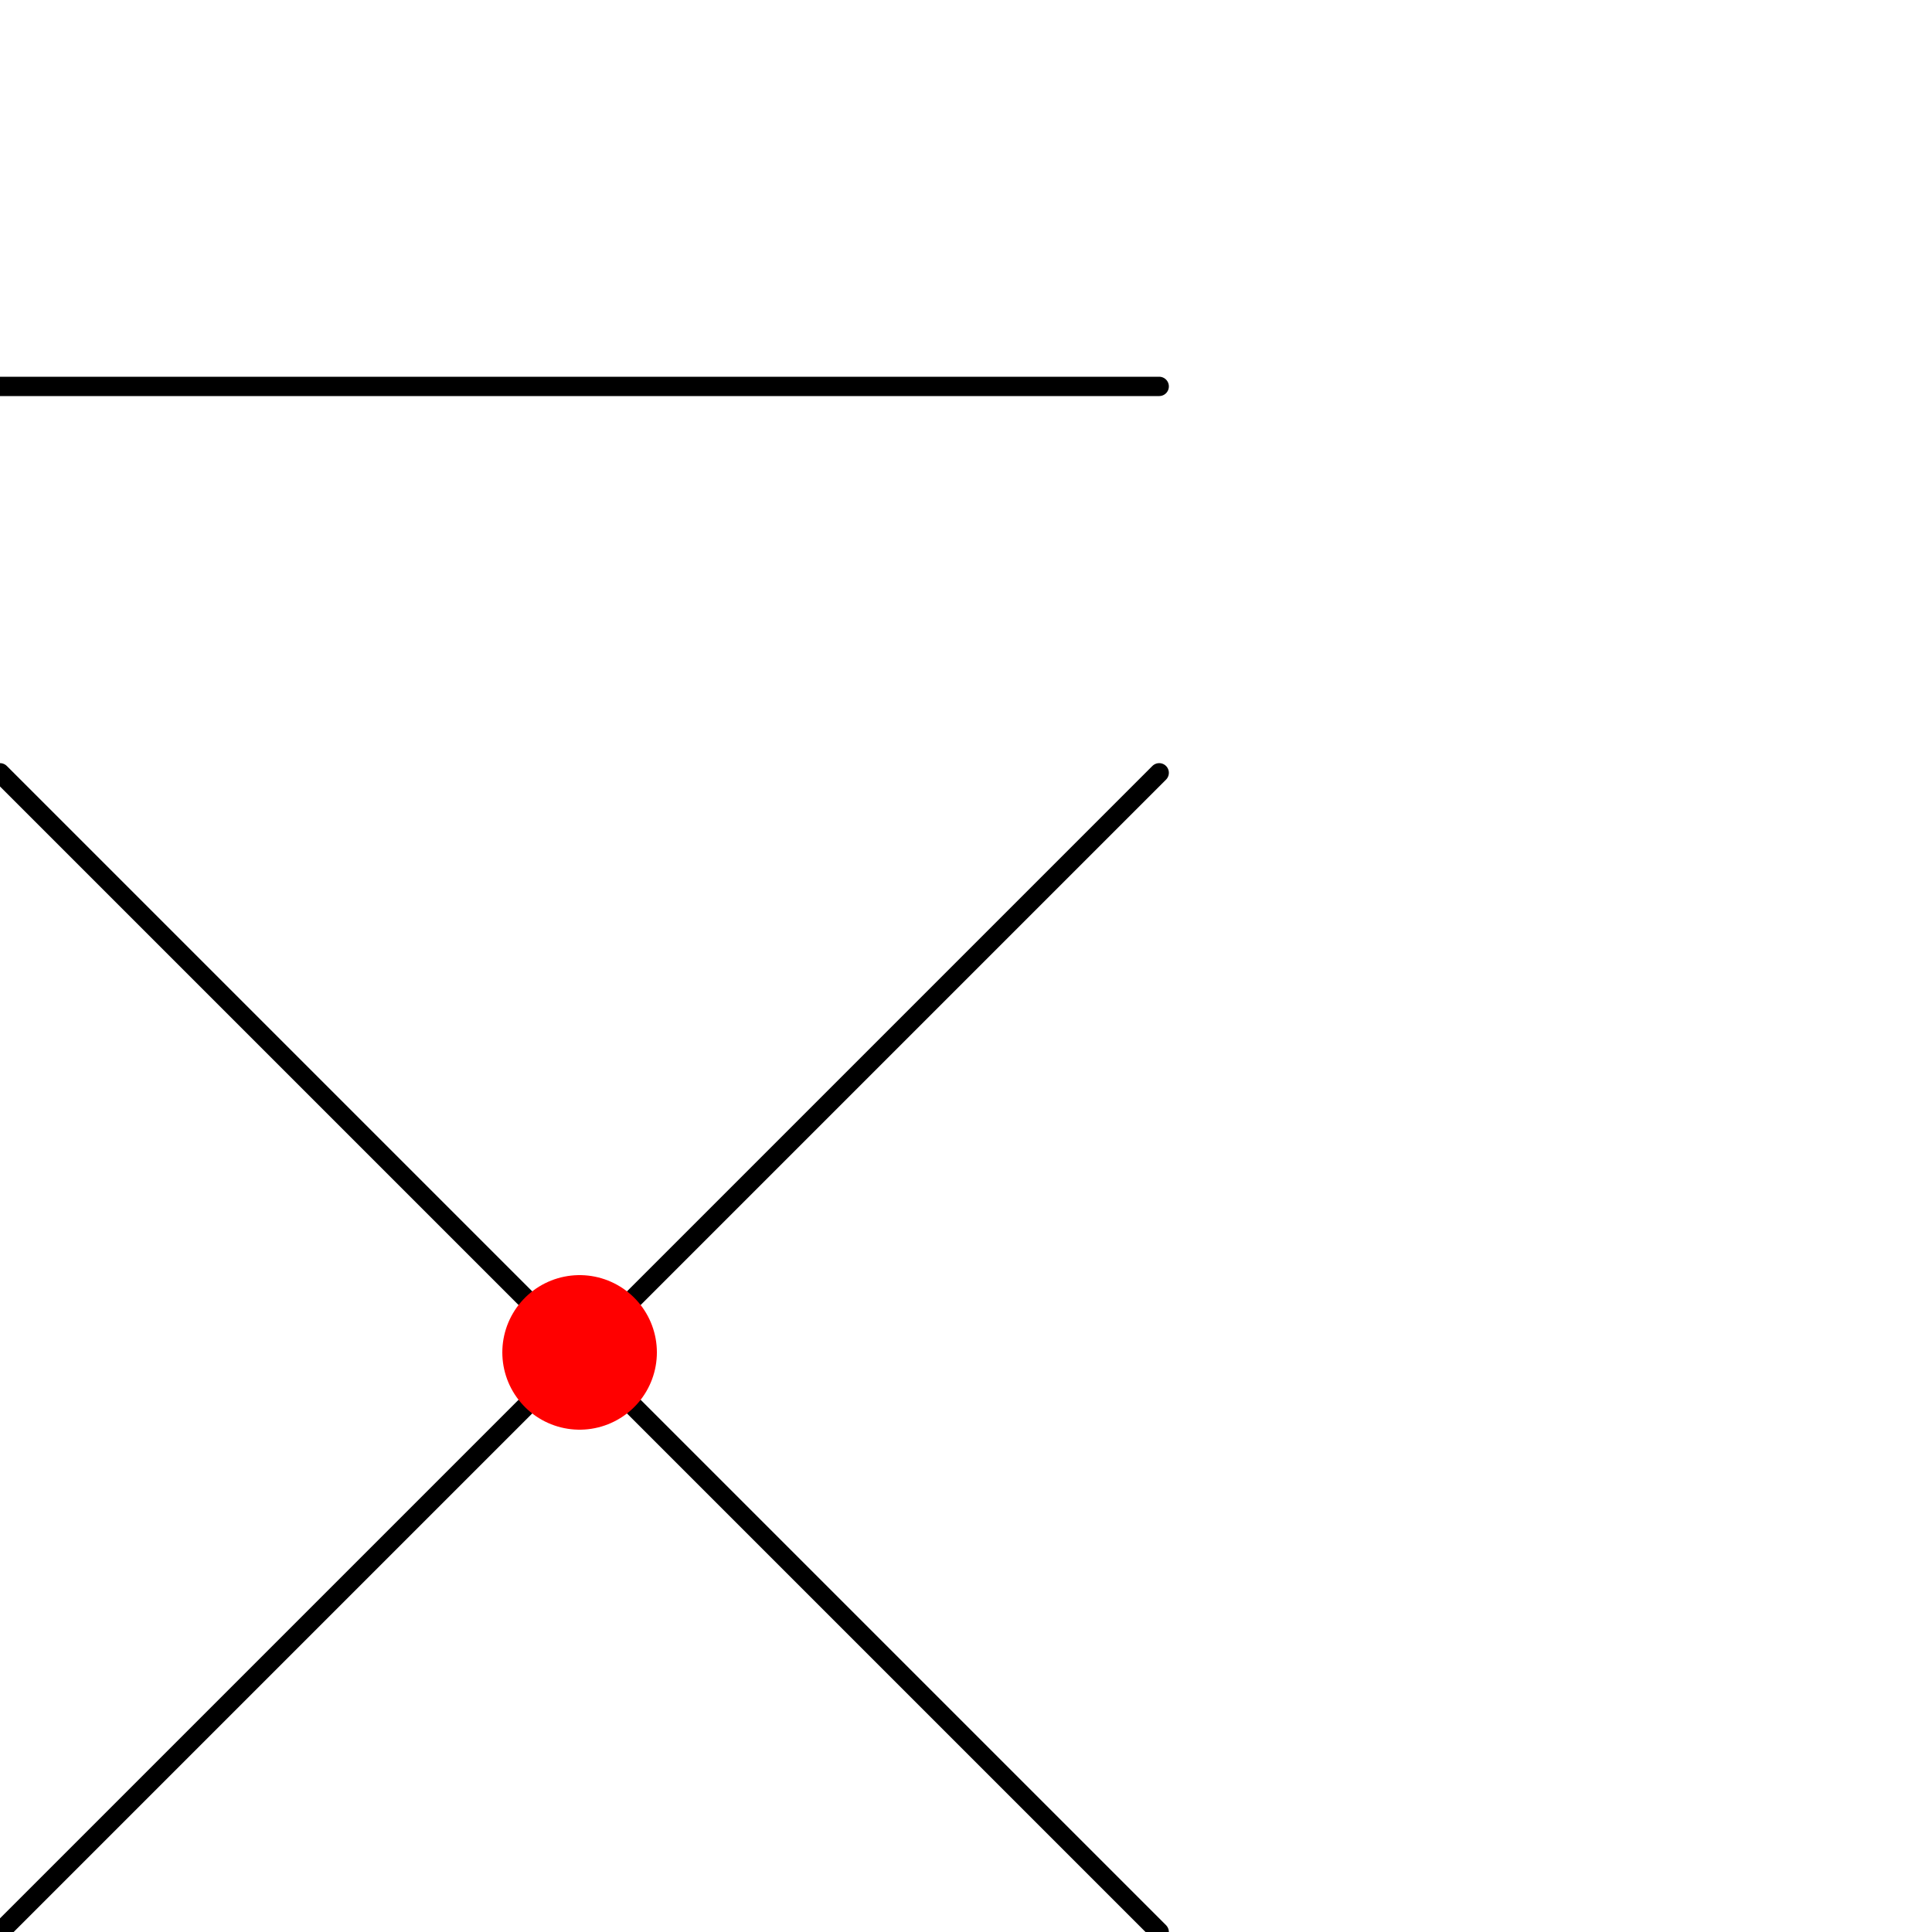
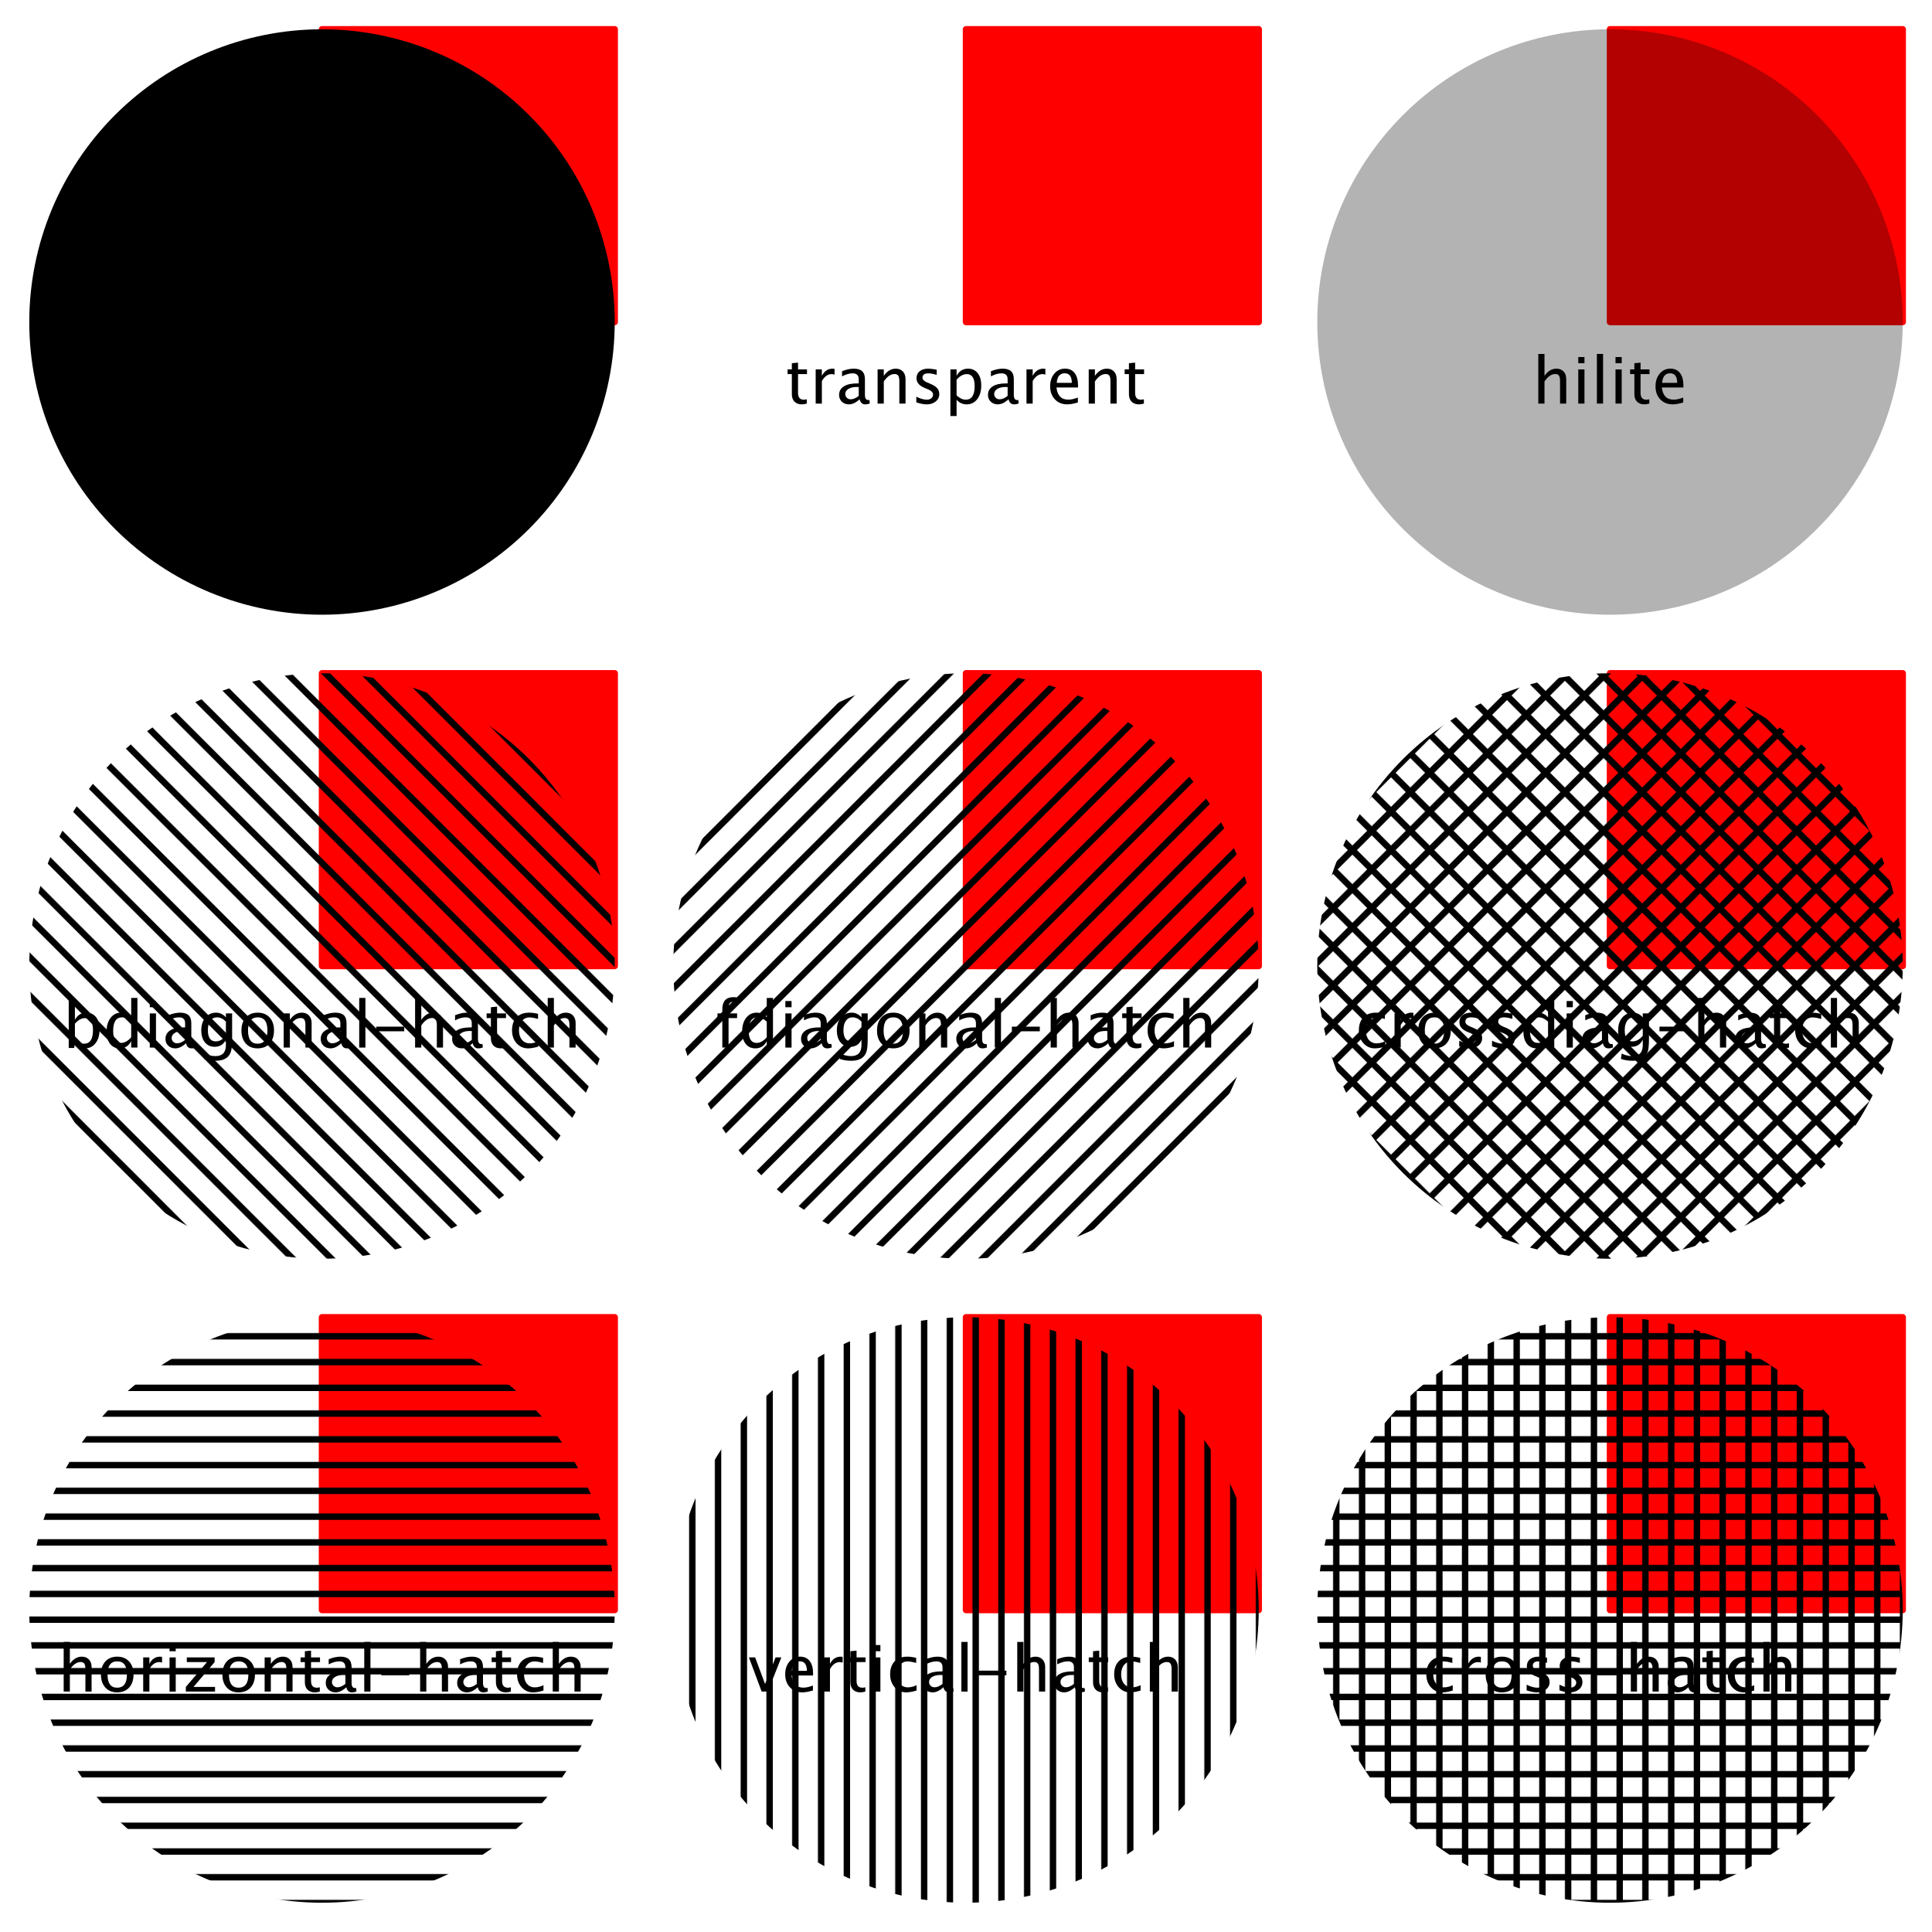
- <svg xmlns="http://www.w3.org/2000/svg" width="100pt" height="100pt" viewBox="0 0 100 100" version="1.1">
-   <g id="surface191">
-     <path style="fill:none;stroke-width:1;stroke-linecap:round;stroke-linejoin:round;stroke:rgb(0%,0%,0%);stroke-opacity:1;stroke-miterlimit:10;" d="M 0 100 C 20 80 40 60 60 40 " />
-     <path style="fill:none;stroke-width:1;stroke-linecap:round;stroke-linejoin:round;stroke:rgb(0%,0%,0%);stroke-opacity:1;stroke-miterlimit:10;" d="M 0 40 C 20 60 40 80 60 100 " />
-     <path style="fill-rule:evenodd;fill:rgb(100%,0%,0%);fill-opacity:1;stroke-width:8;stroke-linecap:round;stroke-linejoin:round;stroke:rgb(100%,0%,0%);stroke-opacity:1;stroke-miterlimit:10;" d="M 30 70 C 30 70 30 70 30 70 " />
-     <path style="fill:none;stroke-width:1;stroke-linecap:round;stroke-linejoin:round;stroke:rgb(0%,0%,0%);stroke-opacity:1;stroke-miterlimit:10;" d="M 0 20 C 20 20 40 20 60 20 " />
+ <svg xmlns="http://www.w3.org/2000/svg" xmlns:xlink="http://www.w3.org/1999/xlink" width="300pt" height="300pt" viewBox="0 0 300 300" version="1.1">
+   <defs>
+     <g>
+       <symbol overflow="visible" id="glyph0-0">
+         <path style="stroke:none;" d="M 2.367 0.121 C 1.93 0.121 1.395 0.02 0.766 -0.188 L 0.766 -1.07 C 1.395 -0.758 1.941 -0.602 2.406 -0.602 C 2.684 -0.602 2.914 -0.676 3.094 -0.824 C 3.277 -0.977 3.367 -1.164 3.367 -1.387 C 3.367 -1.715 3.113 -1.988 2.602 -2.203 L 2.039 -2.441 C 1.211 -2.785 0.797 -3.281 0.797 -3.93 C 0.797 -4.391 0.961 -4.758 1.285 -5.023 C 1.613 -5.289 2.062 -5.422 2.633 -5.422 C 2.93 -5.422 3.293 -5.379 3.73 -5.297 L 3.93 -5.258 L 3.93 -4.457 C 3.395 -4.617 2.969 -4.695 2.652 -4.695 C 2.031 -4.695 1.723 -4.473 1.723 -4.023 C 1.723 -3.734 1.957 -3.488 2.426 -3.289 L 2.891 -3.094 C 3.414 -2.875 3.785 -2.641 4.004 -2.395 C 4.223 -2.148 4.332 -1.844 4.332 -1.477 C 4.332 -1.008 4.148 -0.625 3.781 -0.328 C 3.414 -0.027 2.941 0.121 2.367 0.121 Z M 2.367 0.121 " />
+       </symbol>
+       <symbol overflow="visible" id="glyph0-1">
+         <path style="stroke:none;" d="M 3.039 0.121 C 2.281 0.121 1.672 -0.129 1.219 -0.633 C 0.766 -1.137 0.543 -1.809 0.543 -2.652 C 0.543 -3.504 0.77 -4.18 1.223 -4.676 C 1.676 -5.172 2.293 -5.422 3.07 -5.422 C 3.848 -5.422 4.465 -5.172 4.918 -4.676 C 5.375 -4.18 5.602 -3.508 5.602 -2.66 C 5.602 -1.797 5.371 -1.113 4.918 -0.621 C 4.461 -0.125 3.836 0.121 3.039 0.121 Z M 3.051 -0.602 C 4.07 -0.602 4.578 -1.289 4.578 -2.66 C 4.578 -4.02 4.078 -4.695 3.07 -4.695 C 2.07 -4.695 1.566 -4.016 1.566 -2.652 C 1.566 -1.285 2.062 -0.602 3.051 -0.602 Z M 3.051 -0.602 " />
+       </symbol>
+       <symbol overflow="visible" id="glyph0-2">
+         <path style="stroke:none;" d="M 0.961 0 L 0.961 -7.711 L 1.922 -7.711 L 1.922 0 Z M 0.961 0 " />
+       </symbol>
+       <symbol overflow="visible" id="glyph0-3">
+         <path style="stroke:none;" d="M 0.961 0 L 0.961 -5.305 L 1.922 -5.305 L 1.922 0 Z M 0.961 -6.266 L 0.961 -7.227 L 1.922 -7.227 L 1.922 -6.266 Z M 0.961 -6.266 " />
+       </symbol>
+       <symbol overflow="visible" id="glyph0-4">
+         <path style="stroke:none;" d="M 4.367 0 L 4.367 -0.996 C 3.977 -0.25 3.387 0.121 2.598 0.121 C 1.961 0.121 1.457 -0.109 1.09 -0.578 C 0.727 -1.043 0.543 -1.68 0.543 -2.484 C 0.543 -3.367 0.75 -4.078 1.164 -4.613 C 1.578 -5.152 2.125 -5.422 2.805 -5.422 C 3.43 -5.422 3.953 -5.18 4.367 -4.695 L 4.367 -7.711 L 5.332 -7.711 L 5.332 0 Z M 4.367 -4.039 C 3.867 -4.477 3.395 -4.695 2.949 -4.695 C 2.027 -4.695 1.566 -3.992 1.566 -2.582 C 1.566 -1.344 1.977 -0.723 2.797 -0.723 C 3.332 -0.723 3.855 -1.016 4.367 -1.598 Z M 4.367 -4.039 " />
+       </symbol>
+       <symbol overflow="visible" id="glyph0-5">
+         <path style="stroke:none;" d="M 2.555 0.121 C 2.066 0.121 1.684 -0.02 1.41 -0.297 C 1.137 -0.578 1 -0.969 1 -1.465 L 1 -4.578 L 0.336 -4.578 L 0.336 -5.305 L 1 -5.305 L 1 -6.266 L 1.961 -6.359 L 1.961 -5.305 L 3.352 -5.305 L 3.352 -4.578 L 1.961 -4.578 L 1.961 -1.641 C 1.961 -0.945 2.262 -0.602 2.859 -0.602 C 2.988 -0.602 3.145 -0.621 3.324 -0.664 L 3.324 0 C 3.027 0.082 2.773 0.121 2.555 0.121 Z M 2.555 0.121 " />
+       </symbol>
+       <symbol overflow="visible" id="glyph0-6">
+         <path style="stroke:none;" d="M 0.961 0 L 0.961 -5.305 L 1.922 -5.305 L 1.922 -4.305 C 2.305 -5.047 2.859 -5.422 3.586 -5.422 C 3.684 -5.422 3.785 -5.41 3.891 -5.395 L 3.891 -4.496 C 3.727 -4.551 3.578 -4.578 3.453 -4.578 C 2.844 -4.578 2.336 -4.219 1.922 -3.496 L 1.922 0 Z M 0.961 0 " />
+       </symbol>
+       <symbol overflow="visible" id="glyph0-7">
+         <path style="stroke:none;" d="M 3.695 -0.672 C 3.121 -0.141 2.566 0.121 2.031 0.121 C 1.594 0.121 1.227 -0.016 0.938 -0.289 C 0.648 -0.566 0.504 -0.914 0.504 -1.332 C 0.504 -1.914 0.746 -2.359 1.234 -2.668 C 1.719 -2.98 2.418 -3.133 3.324 -3.133 L 3.555 -3.133 L 3.555 -3.773 C 3.555 -4.391 3.238 -4.695 2.609 -4.695 C 2.102 -4.695 1.551 -4.539 0.961 -4.227 L 0.961 -5.023 C 1.609 -5.289 2.219 -5.422 2.781 -5.422 C 3.375 -5.422 3.812 -5.285 4.094 -5.02 C 4.375 -4.754 4.516 -4.336 4.516 -3.773 L 4.516 -1.371 C 4.516 -0.82 4.688 -0.547 5.023 -0.547 C 5.066 -0.547 5.129 -0.555 5.211 -0.566 L 5.277 -0.035 C 5.059 0.07 4.82 0.121 4.555 0.121 C 4.105 0.121 3.82 -0.145 3.695 -0.672 Z M 3.555 -1.195 L 3.555 -2.57 L 3.234 -2.578 C 2.707 -2.578 2.277 -2.477 1.953 -2.277 C 1.629 -2.078 1.465 -1.816 1.465 -1.488 C 1.465 -1.258 1.547 -1.062 1.711 -0.902 C 1.871 -0.742 2.07 -0.664 2.305 -0.664 C 2.703 -0.664 3.121 -0.84 3.555 -1.195 Z M 3.555 -1.195 " />
+       </symbol>
+       <symbol overflow="visible" id="glyph0-8">
+         <path style="stroke:none;" d="M 0.961 0 L 0.961 -5.305 L 1.922 -5.305 L 1.922 -4.305 C 2.43 -5.047 3.055 -5.422 3.789 -5.422 C 4.25 -5.422 4.613 -5.273 4.887 -4.984 C 5.16 -4.691 5.297 -4.301 5.297 -3.809 L 5.297 0 L 4.336 0 L 4.336 -3.496 C 4.336 -3.891 4.277 -4.172 4.164 -4.34 C 4.047 -4.508 3.855 -4.59 3.59 -4.59 C 3 -4.59 2.445 -4.203 1.922 -3.434 L 1.922 0 Z M 0.961 0 " />
+       </symbol>
+       <symbol overflow="visible" id="glyph0-9">
+         <path style="stroke:none;" d="M 0.961 1.93 L 0.961 -5.305 L 1.922 -5.305 L 1.922 -4.305 C 2.316 -5.047 2.91 -5.422 3.695 -5.422 C 4.336 -5.422 4.836 -5.188 5.203 -4.723 C 5.57 -4.258 5.75 -3.621 5.75 -2.812 C 5.75 -1.934 5.543 -1.227 5.129 -0.688 C 4.715 -0.148 4.168 0.121 3.492 0.121 C 2.863 0.121 2.34 -0.117 1.922 -0.602 L 1.922 1.93 Z M 1.922 -1.266 C 2.418 -0.82 2.891 -0.602 3.34 -0.602 C 4.266 -0.602 4.727 -1.305 4.727 -2.715 C 4.727 -3.957 4.316 -4.578 3.496 -4.578 C 2.961 -4.578 2.434 -4.289 1.922 -3.707 Z M 1.922 -1.266 " />
+       </symbol>
+       <symbol overflow="visible" id="glyph0-10">
+         <path style="stroke:none;" d="M 4.848 -0.172 C 4.203 0.023 3.652 0.121 3.195 0.121 C 2.414 0.121 1.773 -0.137 1.281 -0.656 C 0.789 -1.176 0.543 -1.848 0.543 -2.676 C 0.543 -3.48 0.758 -4.141 1.195 -4.652 C 1.629 -5.168 2.184 -5.426 2.859 -5.426 C 3.5 -5.426 4 -5.195 4.348 -4.742 C 4.699 -4.285 4.875 -3.637 4.875 -2.797 L 4.867 -2.5 L 1.523 -2.5 C 1.664 -1.242 2.281 -0.609 3.375 -0.609 C 3.773 -0.609 4.266 -0.719 4.848 -0.934 Z M 1.566 -3.223 L 3.906 -3.223 C 3.906 -4.211 3.539 -4.703 2.805 -4.703 C 2.062 -4.703 1.652 -4.211 1.566 -3.223 Z M 1.566 -3.223 " />
+       </symbol>
+       <symbol overflow="visible" id="glyph0-11">
+         <path style="stroke:none;" d="M 0.961 0 L 0.961 -7.711 L 1.922 -7.711 L 1.922 -4.305 C 2.43 -5.047 3.055 -5.422 3.789 -5.422 C 4.25 -5.422 4.613 -5.273 4.887 -4.984 C 5.16 -4.691 5.297 -4.301 5.297 -3.809 L 5.297 0 L 4.336 0 L 4.336 -3.496 C 4.336 -3.891 4.277 -4.172 4.164 -4.34 C 4.047 -4.508 3.855 -4.59 3.59 -4.59 C 3 -4.59 2.445 -4.203 1.922 -3.434 L 1.922 0 Z M 0.961 0 " />
+       </symbol>
+       <symbol overflow="visible" id="glyph0-12">
+         <path style="stroke:none;" d="M 0.961 0.059 L 0.961 -7.711 L 1.922 -7.711 L 1.922 -4.305 C 2.316 -5.047 2.91 -5.422 3.695 -5.422 C 4.336 -5.422 4.836 -5.188 5.203 -4.723 C 5.57 -4.258 5.75 -3.621 5.75 -2.812 C 5.75 -1.934 5.543 -1.227 5.129 -0.688 C 4.715 -0.148 4.168 0.121 3.492 0.121 C 2.863 0.121 2.34 -0.117 1.922 -0.602 L 1.805 0.059 Z M 1.922 -1.266 C 2.418 -0.82 2.891 -0.602 3.34 -0.602 C 4.266 -0.602 4.727 -1.305 4.727 -2.715 C 4.727 -3.957 4.316 -4.578 3.496 -4.578 C 2.961 -4.578 2.434 -4.289 1.922 -3.707 Z M 1.922 -1.266 " />
+       </symbol>
+       <symbol overflow="visible" id="glyph0-13">
+         <path style="stroke:none;" d="M 0.98 1.762 L 1.094 0.93 C 1.648 1.191 2.199 1.324 2.738 1.324 C 3.824 1.324 4.367 0.75 4.367 -0.398 L 4.367 -1.234 C 4.012 -0.492 3.43 -0.121 2.617 -0.121 C 1.984 -0.121 1.477 -0.352 1.102 -0.816 C 0.727 -1.277 0.543 -1.902 0.543 -2.688 C 0.543 -3.492 0.754 -4.148 1.18 -4.656 C 1.609 -5.164 2.16 -5.422 2.836 -5.422 C 3.43 -5.422 3.938 -5.18 4.367 -4.695 L 4.367 -5.305 L 5.332 -5.305 L 5.332 -1.445 C 5.332 -0.617 5.289 0 5.203 0.398 C 5.117 0.797 4.953 1.125 4.719 1.375 C 4.297 1.82 3.645 2.047 2.758 2.047 C 2.141 2.047 1.547 1.953 0.98 1.762 Z M 4.367 -1.836 L 4.367 -4.039 C 3.941 -4.477 3.48 -4.695 2.984 -4.695 C 2.539 -4.695 2.195 -4.52 1.945 -4.164 C 1.695 -3.809 1.566 -3.324 1.566 -2.703 C 1.566 -1.543 1.977 -0.961 2.793 -0.961 C 3.352 -0.961 3.875 -1.254 4.367 -1.836 Z M 4.367 -1.836 " />
+       </symbol>
+       <symbol overflow="visible" id="glyph0-14">
+         <path style="stroke:none;" d="M 0.723 -2.531 L 0.723 -3.25 L 5.059 -3.25 L 5.059 -2.531 Z M 0.723 -2.531 " />
+       </symbol>
+       <symbol overflow="visible" id="glyph0-15">
+         <path style="stroke:none;" d="M 3.031 0.121 C 2.316 0.121 1.723 -0.145 1.25 -0.672 C 0.777 -1.203 0.543 -1.875 0.543 -2.68 C 0.543 -3.543 0.777 -4.215 1.242 -4.695 C 1.711 -5.18 2.363 -5.422 3.199 -5.422 C 3.613 -5.422 4.074 -5.363 4.586 -5.25 L 4.586 -4.445 C 4.043 -4.602 3.598 -4.684 3.258 -4.684 C 2.766 -4.684 2.371 -4.496 2.074 -4.129 C 1.773 -3.758 1.625 -3.266 1.625 -2.652 C 1.625 -2.055 1.777 -1.574 2.086 -1.207 C 2.391 -0.84 2.793 -0.656 3.285 -0.656 C 3.727 -0.656 4.18 -0.766 4.645 -0.992 L 4.645 -0.16 C 4.023 0.027 3.484 0.121 3.031 0.121 Z M 3.031 0.121 " />
+       </symbol>
+       <symbol overflow="visible" id="glyph0-16">
+         <path style="stroke:none;" d="M 2.109 -4.578 L 2.109 0 L 1.141 0 L 1.141 -4.578 L 0.391 -4.578 L 0.391 -5.305 L 1.141 -5.305 L 1.141 -5.938 C 1.141 -7.199 1.719 -7.832 2.871 -7.832 C 3.195 -7.832 3.559 -7.777 3.969 -7.672 L 3.969 -6.91 C 3.535 -7.043 3.191 -7.109 2.93 -7.109 C 2.613 -7.109 2.398 -7.035 2.281 -6.883 C 2.168 -6.73 2.109 -6.449 2.109 -6.039 L 2.109 -5.305 L 3.434 -5.305 L 3.434 -4.578 Z M 2.109 -4.578 " />
+       </symbol>
+       <symbol overflow="visible" id="glyph0-17">
+         <path style="stroke:none;" d="M 0.602 0 L 0.602 -0.723 L 3.883 -4.578 L 0.75 -4.578 L 0.75 -5.305 L 5.07 -5.305 L 5.07 -4.578 L 1.789 -0.723 L 5.133 -0.723 L 5.133 0 Z M 0.602 0 " />
+       </symbol>
+       <symbol overflow="visible" id="glyph0-18">
+         <path style="stroke:none;" d="M 2.062 0 L 0.086 -5.305 L 1.051 -5.305 L 2.594 -1.176 L 4.219 -5.305 L 5.117 -5.305 L 3.023 0 Z M 2.062 0 " />
+       </symbol>
+     </g>
+     <clipPath id="clip1">
+       <rect width="12" height="12" />
+     </clipPath>
+     <g id="surface204" clip-path="url(#clip1)">
+       <path style="fill:none;stroke-width:1;stroke-linecap:butt;stroke-linejoin:miter;stroke:rgb(0%,0%,0%);stroke-opacity:1;stroke-miterlimit:10;" d="M -1 -13 L 13 1 M -1 -7 L 13 7 M -1 -1 L 13 13 M -1 5 L 13 19 M -1 11 L 13 25 " />
+     </g>
+     <pattern id="pattern0" patternUnits="userSpaceOnUse" width="12" height="12">
+       <use xlink:href="#surface204" />
+     </pattern>
+     <clipPath id="clip2">
+       <rect width="12" height="12" />
+     </clipPath>
+     <g id="surface206" clip-path="url(#clip2)">
+       <path style="fill:none;stroke-width:1;stroke-linecap:butt;stroke-linejoin:miter;stroke:rgb(0%,0%,0%);stroke-opacity:1;stroke-miterlimit:10;" d="M 13 -13 L -1 1 M 13 -7 L -1 7 M 13 -1 L -1 13 M 13 5 L -1 19 M 13 11 L -1 25 " />
+     </g>
+     <pattern id="pattern1" patternUnits="userSpaceOnUse" width="12" height="12">
+       <use xlink:href="#surface206" />
+     </pattern>
+     <clipPath id="clip3">
+       <rect width="12" height="12" />
+     </clipPath>
+     <g id="surface208" clip-path="url(#clip3)">
+       <path style="fill:none;stroke-width:1;stroke-linecap:butt;stroke-linejoin:miter;stroke:rgb(0%,0%,0%);stroke-opacity:1;stroke-miterlimit:10;" d="M -1 -13 L 13 1 M -1 -7 L 13 7 M -1 -1 L 13 13 M -1 5 L 13 19 M -1 11 L 13 25 M 13 -13 L -1 1 M 13 -7 L -1 7 M 13 -1 L -1 13 M 13 5 L -1 19 M 13 11 L -1 25 " />
+     </g>
+     <pattern id="pattern2" patternUnits="userSpaceOnUse" width="12" height="12">
+       <use xlink:href="#surface208" />
+     </pattern>
+     <clipPath id="clip4">
+       <rect width="12" height="12" />
+     </clipPath>
+     <g id="surface210" clip-path="url(#clip4)">
+       <path style="fill:none;stroke-width:1;stroke-linecap:butt;stroke-linejoin:miter;stroke:rgb(0%,0%,0%);stroke-opacity:1;stroke-miterlimit:10;" d="M 0 3.5 L 12 3.5 M 0 7.5 L 12 7.5 M 0 11.5 L 12 11.5 " />
+     </g>
+     <pattern id="pattern3" patternUnits="userSpaceOnUse" width="12" height="12">
+       <use xlink:href="#surface210" />
+     </pattern>
+     <clipPath id="clip5">
+       <rect width="12" height="12" />
+     </clipPath>
+     <g id="surface212" clip-path="url(#clip5)">
+       <path style="fill:none;stroke-width:1;stroke-linecap:butt;stroke-linejoin:miter;stroke:rgb(0%,0%,0%);stroke-opacity:1;stroke-miterlimit:10;" d="M 3.5 0 L 3.5 12 M 7.5 0 L 7.5 12 M 11.5 0 L 11.5 12 " />
+     </g>
+     <pattern id="pattern4" patternUnits="userSpaceOnUse" width="12" height="12">
+       <use xlink:href="#surface212" />
+     </pattern>
+     <clipPath id="clip6">
+       <rect width="12" height="12" />
+     </clipPath>
+     <g id="surface214" clip-path="url(#clip6)">
+       <path style="fill:none;stroke-width:1;stroke-linecap:butt;stroke-linejoin:miter;stroke:rgb(0%,0%,0%);stroke-opacity:1;stroke-miterlimit:10;" d="M 0 3.5 L 12 3.5 M 0 7.5 L 12 7.5 M 0 11.5 L 12 11.5 M 3.5 0 L 3.5 12 M 7.5 0 L 7.5 12 M 11.5 0 L 11.5 12 " />
+     </g>
+     <pattern id="pattern5" patternUnits="userSpaceOnUse" width="12" height="12">
+       <use xlink:href="#surface214" />
+     </pattern>
+   </defs>
+   <g id="surface200">
+     <path style="fill:none;stroke-width:1;stroke-linecap:round;stroke-linejoin:round;stroke:rgb(100%,0%,0%);stroke-opacity:1;stroke-miterlimit:10;" d="M 50 50 C 65.152 50 80.305 50 95.453 50 C 95.453 34.848 95.453 19.695 95.453 4.547 C 80.305 4.547 65.152 4.547 50 4.547 C 50 19.695 50 34.848 50 50 " />
+     <path style=" stroke:none;fill-rule:evenodd;fill:rgb(100%,0%,0%);fill-opacity:1;" d="M 50 50 C 65.152 50 80.305 50 95.453 50 C 95.453 34.848 95.453 19.695 95.453 4.547 C 80.305 4.547 65.152 4.547 50 4.547 C 50 19.695 50 34.848 50 50 " />
+     <path style=" stroke:none;fill-rule:evenodd;fill:rgb(0%,0%,0%);fill-opacity:1;" d="M 95.453 50 C 95.453 37.945 90.664 26.383 82.141 17.859 C 73.617 9.336 62.055 4.547 50 4.547 C 37.945 4.547 26.383 9.336 17.859 17.859 C 9.336 26.383 4.547 37.945 4.547 50 C 4.547 62.055 9.336 73.617 17.859 82.141 C 26.383 90.664 37.945 95.453 50 95.453 C 62.055 95.453 73.617 90.664 82.141 82.141 C 90.664 73.617 95.453 62.055 95.453 50 " />
+     <g style="fill:rgb(0%,0%,0%);fill-opacity:1;">
+       <use xlink:href="#glyph0-0" x="38.344" y="62.668" />
+       <use xlink:href="#glyph0-1" x="43.441" y="62.668" />
+       <use xlink:href="#glyph0-2" x="49.584" y="62.668" />
+       <use xlink:href="#glyph0-3" x="52.475" y="62.668" />
+       <use xlink:href="#glyph0-4" x="55.365" y="62.668" />
+     </g>
+     <path style="fill:none;stroke-width:1;stroke-linecap:round;stroke-linejoin:round;stroke:rgb(100%,0%,0%);stroke-opacity:1;stroke-miterlimit:10;" d="M 150 50 C 165.152 50 180.305 50 195.453 50 C 195.453 34.848 195.453 19.695 195.453 4.547 C 180.305 4.547 165.152 4.547 150 4.547 C 150 19.695 150 34.848 150 50 " />
+     <path style=" stroke:none;fill-rule:evenodd;fill:rgb(100%,0%,0%);fill-opacity:1;" d="M 150 50 C 165.152 50 180.305 50 195.453 50 C 195.453 34.848 195.453 19.695 195.453 4.547 C 180.305 4.547 165.152 4.547 150 4.547 C 150 19.695 150 34.848 150 50 " />
+     <g style="fill:rgb(0%,0%,0%);fill-opacity:1;">
+       <use xlink:href="#glyph0-5" x="121.957" y="62.668" />
+       <use xlink:href="#glyph0-6" x="125.697" y="62.668" />
+       <use xlink:href="#glyph0-7" x="129.789" y="62.668" />
+       <use xlink:href="#glyph0-8" x="135.312" y="62.668" />
+       <use xlink:href="#glyph0-0" x="141.518" y="62.668" />
+       <use xlink:href="#glyph0-9" x="146.615" y="62.668" />
+       <use xlink:href="#glyph0-7" x="152.909" y="62.668" />
+       <use xlink:href="#glyph0-6" x="158.432" y="62.668" />
+       <use xlink:href="#glyph0-10" x="162.523" y="62.668" />
+       <use xlink:href="#glyph0-8" x="168.095" y="62.668" />
+       <use xlink:href="#glyph0-5" x="174.301" y="62.668" />
+     </g>
+     <path style="fill:none;stroke-width:1;stroke-linecap:round;stroke-linejoin:round;stroke:rgb(100%,0%,0%);stroke-opacity:1;stroke-miterlimit:10;" d="M 250 50 C 265.152 50 280.305 50 295.453 50 C 295.453 34.848 295.453 19.695 295.453 4.547 C 280.305 4.547 265.152 4.547 250 4.547 C 250 19.695 250 34.848 250 50 " />
+     <path style=" stroke:none;fill-rule:evenodd;fill:rgb(100%,0%,0%);fill-opacity:1;" d="M 250 50 C 265.152 50 280.305 50 295.453 50 C 295.453 34.848 295.453 19.695 295.453 4.547 C 280.305 4.547 265.152 4.547 250 4.547 C 250 19.695 250 34.848 250 50 " />
+     <path style=" stroke:none;fill-rule:evenodd;fill:rgb(0%,0%,0%);fill-opacity:0.3;" d="M 295.453 50 C 295.453 37.945 290.664 26.383 282.141 17.859 C 273.617 9.336 262.055 4.547 250 4.547 C 237.945 4.547 226.383 9.336 217.859 17.859 C 209.336 26.383 204.547 37.945 204.547 50 C 204.547 62.055 209.336 73.617 217.859 82.141 C 226.383 90.664 237.945 95.453 250 95.453 C 262.055 95.453 273.617 90.664 282.141 82.141 C 290.664 73.617 295.453 62.055 295.453 50 " />
+     <g style="fill:rgb(0%,0%,0%);fill-opacity:1;">
+       <use xlink:href="#glyph0-11" x="237.906" y="62.668" />
+       <use xlink:href="#glyph0-3" x="244.112" y="62.668" />
+       <use xlink:href="#glyph0-2" x="247.003" y="62.668" />
+       <use xlink:href="#glyph0-3" x="249.894" y="62.668" />
+       <use xlink:href="#glyph0-5" x="252.784" y="62.668" />
+       <use xlink:href="#glyph0-10" x="256.524" y="62.668" />
+     </g>
+     <path style="fill:none;stroke-width:1;stroke-linecap:round;stroke-linejoin:round;stroke:rgb(100%,0%,0%);stroke-opacity:1;stroke-miterlimit:10;" d="M 50 150 C 65.152 150 80.305 150 95.453 150 C 95.453 134.848 95.453 119.695 95.453 104.547 C 80.305 104.547 65.152 104.547 50 104.547 C 50 119.695 50 134.848 50 150 " />
+     <path style=" stroke:none;fill-rule:evenodd;fill:rgb(100%,0%,0%);fill-opacity:1;" d="M 50 150 C 65.152 150 80.305 150 95.453 150 C 95.453 134.848 95.453 119.695 95.453 104.547 C 80.305 104.547 65.152 104.547 50 104.547 C 50 119.695 50 134.848 50 150 " />
+     <path style=" stroke:none;fill-rule:evenodd;fill:url(#pattern0);" d="M 95.453 150 C 95.453 137.945 90.664 126.383 82.141 117.859 C 73.617 109.336 62.055 104.547 50 104.547 C 37.945 104.547 26.383 109.336 17.859 117.859 C 9.336 126.383 4.547 137.945 4.547 150 C 4.547 162.055 9.336 173.617 17.859 182.141 C 26.383 190.664 37.945 195.453 50 195.453 C 62.055 195.453 73.617 190.664 82.141 182.141 C 90.664 173.617 95.453 162.055 95.453 150 " />
+     <g style="fill:rgb(0%,0%,0%);fill-opacity:1;">
+       <use xlink:href="#glyph0-12" x="9.711" y="162.668" />
+       <use xlink:href="#glyph0-4" x="16.005" y="162.668" />
+       <use xlink:href="#glyph0-3" x="22.299" y="162.668" />
+       <use xlink:href="#glyph0-7" x="25.189" y="162.668" />
+       <use xlink:href="#glyph0-13" x="30.712" y="162.668" />
+       <use xlink:href="#glyph0-1" x="36.947" y="162.668" />
+       <use xlink:href="#glyph0-8" x="43.09" y="162.668" />
+       <use xlink:href="#glyph0-7" x="49.296" y="162.668" />
+       <use xlink:href="#glyph0-2" x="54.818" y="162.668" />
+       <use xlink:href="#glyph0-14" x="57.709" y="162.668" />
+       <use xlink:href="#glyph0-11" x="63.495" y="162.668" />
+       <use xlink:href="#glyph0-7" x="69.701" y="162.668" />
+       <use xlink:href="#glyph0-5" x="75.224" y="162.668" />
+       <use xlink:href="#glyph0-15" x="78.964" y="162.668" />
+       <use xlink:href="#glyph0-11" x="84.086" y="162.668" />
+     </g>
+     <path style="fill:none;stroke-width:1;stroke-linecap:round;stroke-linejoin:round;stroke:rgb(100%,0%,0%);stroke-opacity:1;stroke-miterlimit:10;" d="M 150 150 C 165.152 150 180.305 150 195.453 150 C 195.453 134.848 195.453 119.695 195.453 104.547 C 180.305 104.547 165.152 104.547 150 104.547 C 150 119.695 150 134.848 150 150 " />
+     <path style=" stroke:none;fill-rule:evenodd;fill:rgb(100%,0%,0%);fill-opacity:1;" d="M 150 150 C 165.152 150 180.305 150 195.453 150 C 195.453 134.848 195.453 119.695 195.453 104.547 C 180.305 104.547 165.152 104.547 150 104.547 C 150 119.695 150 134.848 150 150 " />
+     <path style=" stroke:none;fill-rule:evenodd;fill:url(#pattern1);" d="M 195.453 150 C 195.453 137.945 190.664 126.383 182.141 117.859 C 173.617 109.336 162.055 104.547 150 104.547 C 137.945 104.547 126.383 109.336 117.859 117.859 C 109.336 126.383 104.547 137.945 104.547 150 C 104.547 162.055 109.336 173.617 117.859 182.141 C 126.383 190.664 137.945 195.453 150 195.453 C 162.055 195.453 173.617 190.664 182.141 182.141 C 190.664 173.617 195.453 162.055 195.453 150 " />
+     <g style="fill:rgb(0%,0%,0%);fill-opacity:1;">
+       <use xlink:href="#glyph0-16" x="111.02" y="162.668" />
+       <use xlink:href="#glyph0-4" x="114.696" y="162.668" />
+       <use xlink:href="#glyph0-3" x="120.99" y="162.668" />
+       <use xlink:href="#glyph0-7" x="123.881" y="162.668" />
+       <use xlink:href="#glyph0-13" x="129.403" y="162.668" />
+       <use xlink:href="#glyph0-1" x="135.639" y="162.668" />
+       <use xlink:href="#glyph0-8" x="141.781" y="162.668" />
+       <use xlink:href="#glyph0-7" x="147.987" y="162.668" />
+       <use xlink:href="#glyph0-2" x="153.51" y="162.668" />
+       <use xlink:href="#glyph0-14" x="156.4" y="162.668" />
+       <use xlink:href="#glyph0-11" x="162.187" y="162.668" />
+       <use xlink:href="#glyph0-7" x="168.393" y="162.668" />
+       <use xlink:href="#glyph0-5" x="173.915" y="162.668" />
+       <use xlink:href="#glyph0-15" x="177.655" y="162.668" />
+       <use xlink:href="#glyph0-11" x="182.777" y="162.668" />
+     </g>
+     <path style="fill:none;stroke-width:1;stroke-linecap:round;stroke-linejoin:round;stroke:rgb(100%,0%,0%);stroke-opacity:1;stroke-miterlimit:10;" d="M 250 150 C 265.152 150 280.305 150 295.453 150 C 295.453 134.848 295.453 119.695 295.453 104.547 C 280.305 104.547 265.152 104.547 250 104.547 C 250 119.695 250 134.848 250 150 " />
+     <path style=" stroke:none;fill-rule:evenodd;fill:rgb(100%,0%,0%);fill-opacity:1;" d="M 250 150 C 265.152 150 280.305 150 295.453 150 C 295.453 134.848 295.453 119.695 295.453 104.547 C 280.305 104.547 265.152 104.547 250 104.547 C 250 119.695 250 134.848 250 150 " />
+     <path style=" stroke:none;fill-rule:evenodd;fill:url(#pattern2);" d="M 295.453 150 C 295.453 137.945 290.664 126.383 282.141 117.859 C 273.617 109.336 262.055 104.547 250 104.547 C 237.945 104.547 226.383 109.336 217.859 117.859 C 209.336 126.383 204.547 137.945 204.547 150 C 204.547 162.055 209.336 173.617 217.859 182.141 C 226.383 190.664 237.945 195.453 250 195.453 C 262.055 195.453 273.617 190.664 282.141 182.141 C 290.664 173.617 295.453 162.055 295.453 150 " />
+     <g style="fill:rgb(0%,0%,0%);fill-opacity:1;">
+       <use xlink:href="#glyph0-15" x="210.461" y="162.668" />
+       <use xlink:href="#glyph0-6" x="215.583" y="162.668" />
+       <use xlink:href="#glyph0-1" x="219.675" y="162.668" />
+       <use xlink:href="#glyph0-0" x="225.817" y="162.668" />
+       <use xlink:href="#glyph0-0" x="230.915" y="162.668" />
+       <use xlink:href="#glyph0-4" x="236.013" y="162.668" />
+       <use xlink:href="#glyph0-3" x="242.307" y="162.668" />
+       <use xlink:href="#glyph0-7" x="245.197" y="162.668" />
+       <use xlink:href="#glyph0-13" x="250.72" y="162.668" />
+       <use xlink:href="#glyph0-14" x="256.955" y="162.668" />
+       <use xlink:href="#glyph0-11" x="262.741" y="162.668" />
+       <use xlink:href="#glyph0-7" x="268.947" y="162.668" />
+       <use xlink:href="#glyph0-5" x="274.47" y="162.668" />
+       <use xlink:href="#glyph0-15" x="278.21" y="162.668" />
+       <use xlink:href="#glyph0-11" x="283.332" y="162.668" />
+     </g>
+     <path style="fill:none;stroke-width:1;stroke-linecap:round;stroke-linejoin:round;stroke:rgb(100%,0%,0%);stroke-opacity:1;stroke-miterlimit:10;" d="M 50 250 C 65.152 250 80.305 250 95.453 250 C 95.453 234.848 95.453 219.695 95.453 204.547 C 80.305 204.547 65.152 204.547 50 204.547 C 50 219.695 50 234.848 50 250 " />
+     <path style=" stroke:none;fill-rule:evenodd;fill:rgb(100%,0%,0%);fill-opacity:1;" d="M 50 250 C 65.152 250 80.305 250 95.453 250 C 95.453 234.848 95.453 219.695 95.453 204.547 C 80.305 204.547 65.152 204.547 50 204.547 C 50 219.695 50 234.848 50 250 " />
+     <path style=" stroke:none;fill-rule:evenodd;fill:url(#pattern3);" d="M 95.453 250 C 95.453 237.945 90.664 226.383 82.141 217.859 C 73.617 209.336 62.055 204.547 50 204.547 C 37.945 204.547 26.383 209.336 17.859 217.859 C 9.336 226.383 4.547 237.945 4.547 250 C 4.547 262.055 9.336 273.617 17.859 282.141 C 26.383 290.664 37.945 295.453 50 295.453 C 62.055 295.453 73.617 290.664 82.141 282.141 C 90.664 273.617 95.453 262.055 95.453 250 " />
+     <g style="fill:rgb(0%,0%,0%);fill-opacity:1;">
+       <use xlink:href="#glyph0-11" x="8.926" y="262.668" />
+       <use xlink:href="#glyph0-1" x="15.132" y="262.668" />
+       <use xlink:href="#glyph0-6" x="21.274" y="262.668" />
+       <use xlink:href="#glyph0-3" x="25.366" y="262.668" />
+       <use xlink:href="#glyph0-17" x="28.257" y="262.668" />
+       <use xlink:href="#glyph0-1" x="33.989" y="262.668" />
+       <use xlink:href="#glyph0-8" x="40.132" y="262.668" />
+       <use xlink:href="#glyph0-5" x="46.338" y="262.668" />
+       <use xlink:href="#glyph0-7" x="50.078" y="262.668" />
+       <use xlink:href="#glyph0-2" x="55.601" y="262.668" />
+       <use xlink:href="#glyph0-14" x="58.491" y="262.668" />
+       <use xlink:href="#glyph0-11" x="64.277" y="262.668" />
+       <use xlink:href="#glyph0-7" x="70.483" y="262.668" />
+       <use xlink:href="#glyph0-5" x="76.006" y="262.668" />
+       <use xlink:href="#glyph0-15" x="79.746" y="262.668" />
+       <use xlink:href="#glyph0-11" x="84.868" y="262.668" />
+     </g>
+     <path style="fill:none;stroke-width:1;stroke-linecap:round;stroke-linejoin:round;stroke:rgb(100%,0%,0%);stroke-opacity:1;stroke-miterlimit:10;" d="M 150 250 C 165.152 250 180.305 250 195.453 250 C 195.453 234.848 195.453 219.695 195.453 204.547 C 180.305 204.547 165.152 204.547 150 204.547 C 150 219.695 150 234.848 150 250 " />
+     <path style=" stroke:none;fill-rule:evenodd;fill:rgb(100%,0%,0%);fill-opacity:1;" d="M 150 250 C 165.152 250 180.305 250 195.453 250 C 195.453 234.848 195.453 219.695 195.453 204.547 C 180.305 204.547 165.152 204.547 150 204.547 C 150 219.695 150 234.848 150 250 " />
+     <path style=" stroke:none;fill-rule:evenodd;fill:url(#pattern4);" d="M 195.453 250 C 195.453 237.945 190.664 226.383 182.141 217.859 C 173.617 209.336 162.055 204.547 150 204.547 C 137.945 204.547 126.383 209.336 117.859 217.859 C 109.336 226.383 104.547 237.945 104.547 250 C 104.547 262.055 109.336 273.617 117.859 282.141 C 126.383 290.664 137.945 295.453 150 295.453 C 162.055 295.453 173.617 290.664 182.141 282.141 C 190.664 273.617 195.453 262.055 195.453 250 " />
+     <g style="fill:rgb(0%,0%,0%);fill-opacity:1;">
+       <use xlink:href="#glyph0-18" x="116.207" y="262.668" />
+       <use xlink:href="#glyph0-10" x="121.383" y="262.668" />
+       <use xlink:href="#glyph0-6" x="126.954" y="262.668" />
+       <use xlink:href="#glyph0-5" x="131.046" y="262.668" />
+       <use xlink:href="#glyph0-3" x="134.786" y="262.668" />
+       <use xlink:href="#glyph0-15" x="137.677" y="262.668" />
+       <use xlink:href="#glyph0-7" x="142.799" y="262.668" />
+       <use xlink:href="#glyph0-2" x="148.321" y="262.668" />
+       <use xlink:href="#glyph0-14" x="151.212" y="262.668" />
+       <use xlink:href="#glyph0-11" x="156.998" y="262.668" />
+       <use xlink:href="#glyph0-7" x="163.204" y="262.668" />
+       <use xlink:href="#glyph0-5" x="168.727" y="262.668" />
+       <use xlink:href="#glyph0-15" x="172.467" y="262.668" />
+       <use xlink:href="#glyph0-11" x="177.589" y="262.668" />
+     </g>
+     <path style="fill:none;stroke-width:1;stroke-linecap:round;stroke-linejoin:round;stroke:rgb(100%,0%,0%);stroke-opacity:1;stroke-miterlimit:10;" d="M 250 250 C 265.152 250 280.305 250 295.453 250 C 295.453 234.848 295.453 219.695 295.453 204.547 C 280.305 204.547 265.152 204.547 250 204.547 C 250 219.695 250 234.848 250 250 " />
+     <path style=" stroke:none;fill-rule:evenodd;fill:rgb(100%,0%,0%);fill-opacity:1;" d="M 250 250 C 265.152 250 280.305 250 295.453 250 C 295.453 234.848 295.453 219.695 295.453 204.547 C 280.305 204.547 265.152 204.547 250 204.547 C 250 219.695 250 234.848 250 250 " />
+     <path style=" stroke:none;fill-rule:evenodd;fill:url(#pattern5);" d="M 295.453 250 C 295.453 237.945 290.664 226.383 282.141 217.859 C 273.617 209.336 262.055 204.547 250 204.547 C 237.945 204.547 226.383 209.336 217.859 217.859 C 209.336 226.383 204.547 237.945 204.547 250 C 204.547 262.055 209.336 273.617 217.859 282.141 C 226.383 290.664 237.945 295.453 250 295.453 C 262.055 295.453 273.617 290.664 282.141 282.141 C 290.664 273.617 295.453 262.055 295.453 250 " />
+     <g style="fill:rgb(0%,0%,0%);fill-opacity:1;">
+       <use xlink:href="#glyph0-15" x="220.934" y="262.668" />
+       <use xlink:href="#glyph0-6" x="226.056" y="262.668" />
+       <use xlink:href="#glyph0-1" x="230.147" y="262.668" />
+       <use xlink:href="#glyph0-0" x="236.29" y="262.668" />
+       <use xlink:href="#glyph0-0" x="241.388" y="262.668" />
+       <use xlink:href="#glyph0-14" x="246.485" y="262.668" />
+       <use xlink:href="#glyph0-11" x="252.271" y="262.668" />
+       <use xlink:href="#glyph0-7" x="258.478" y="262.668" />
+       <use xlink:href="#glyph0-5" x="264" y="262.668" />
+       <use xlink:href="#glyph0-15" x="267.74" y="262.668" />
+       <use xlink:href="#glyph0-11" x="272.862" y="262.668" />
+     </g>
  </g>
</svg>
